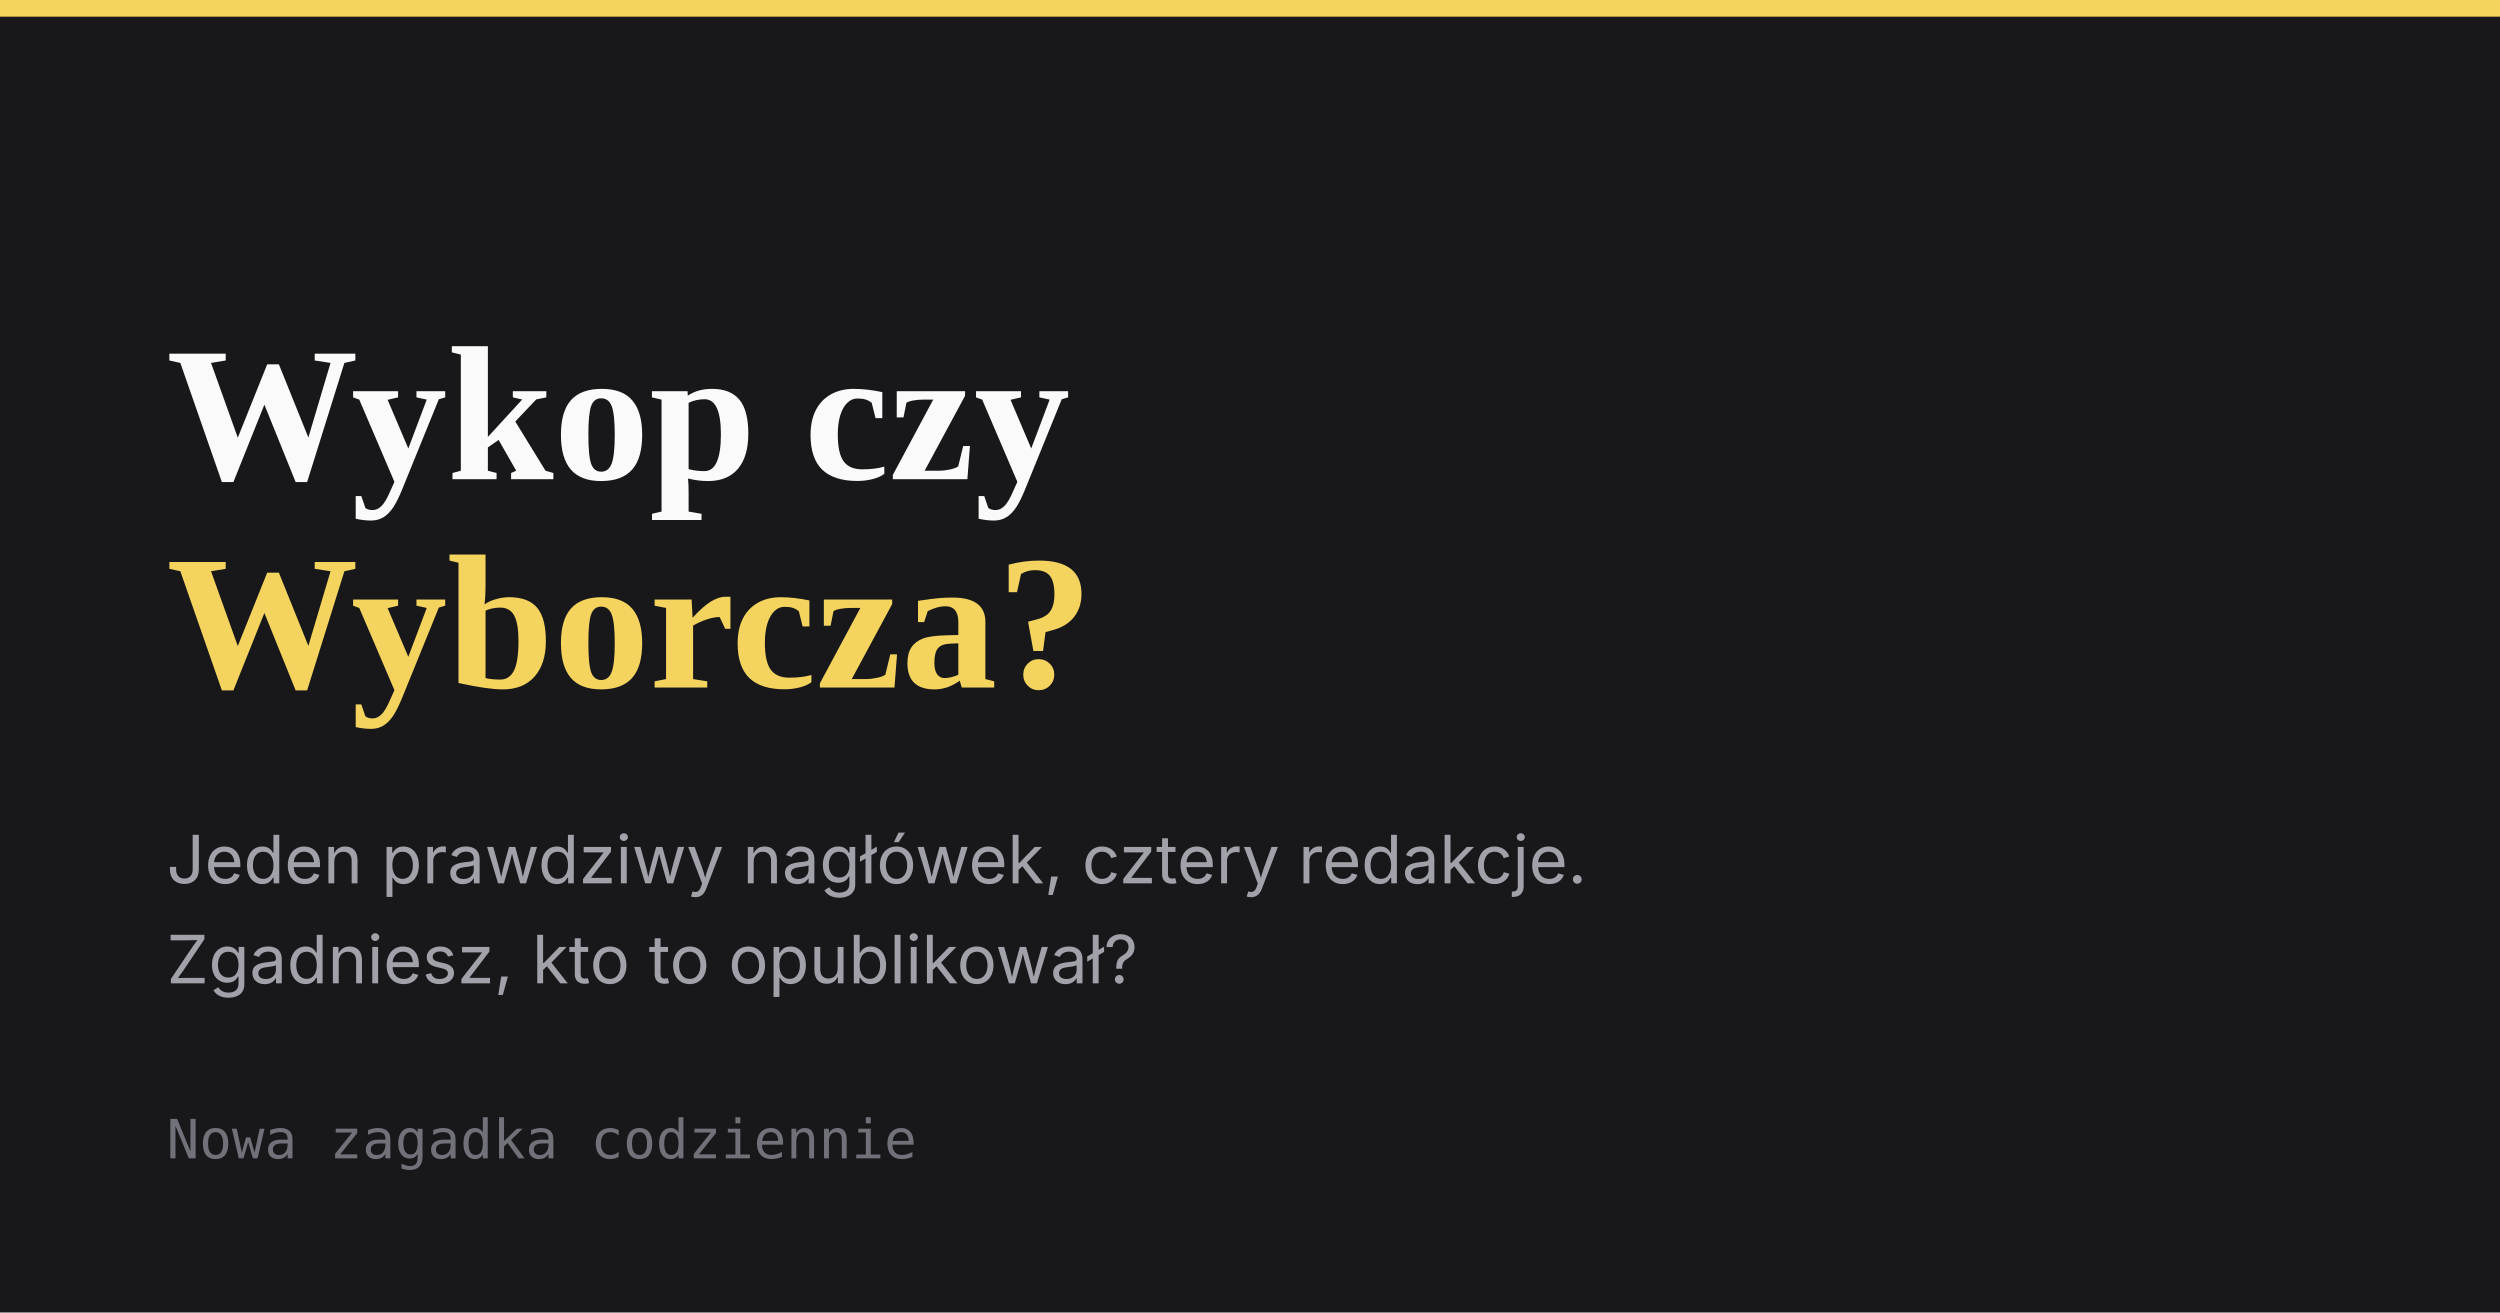
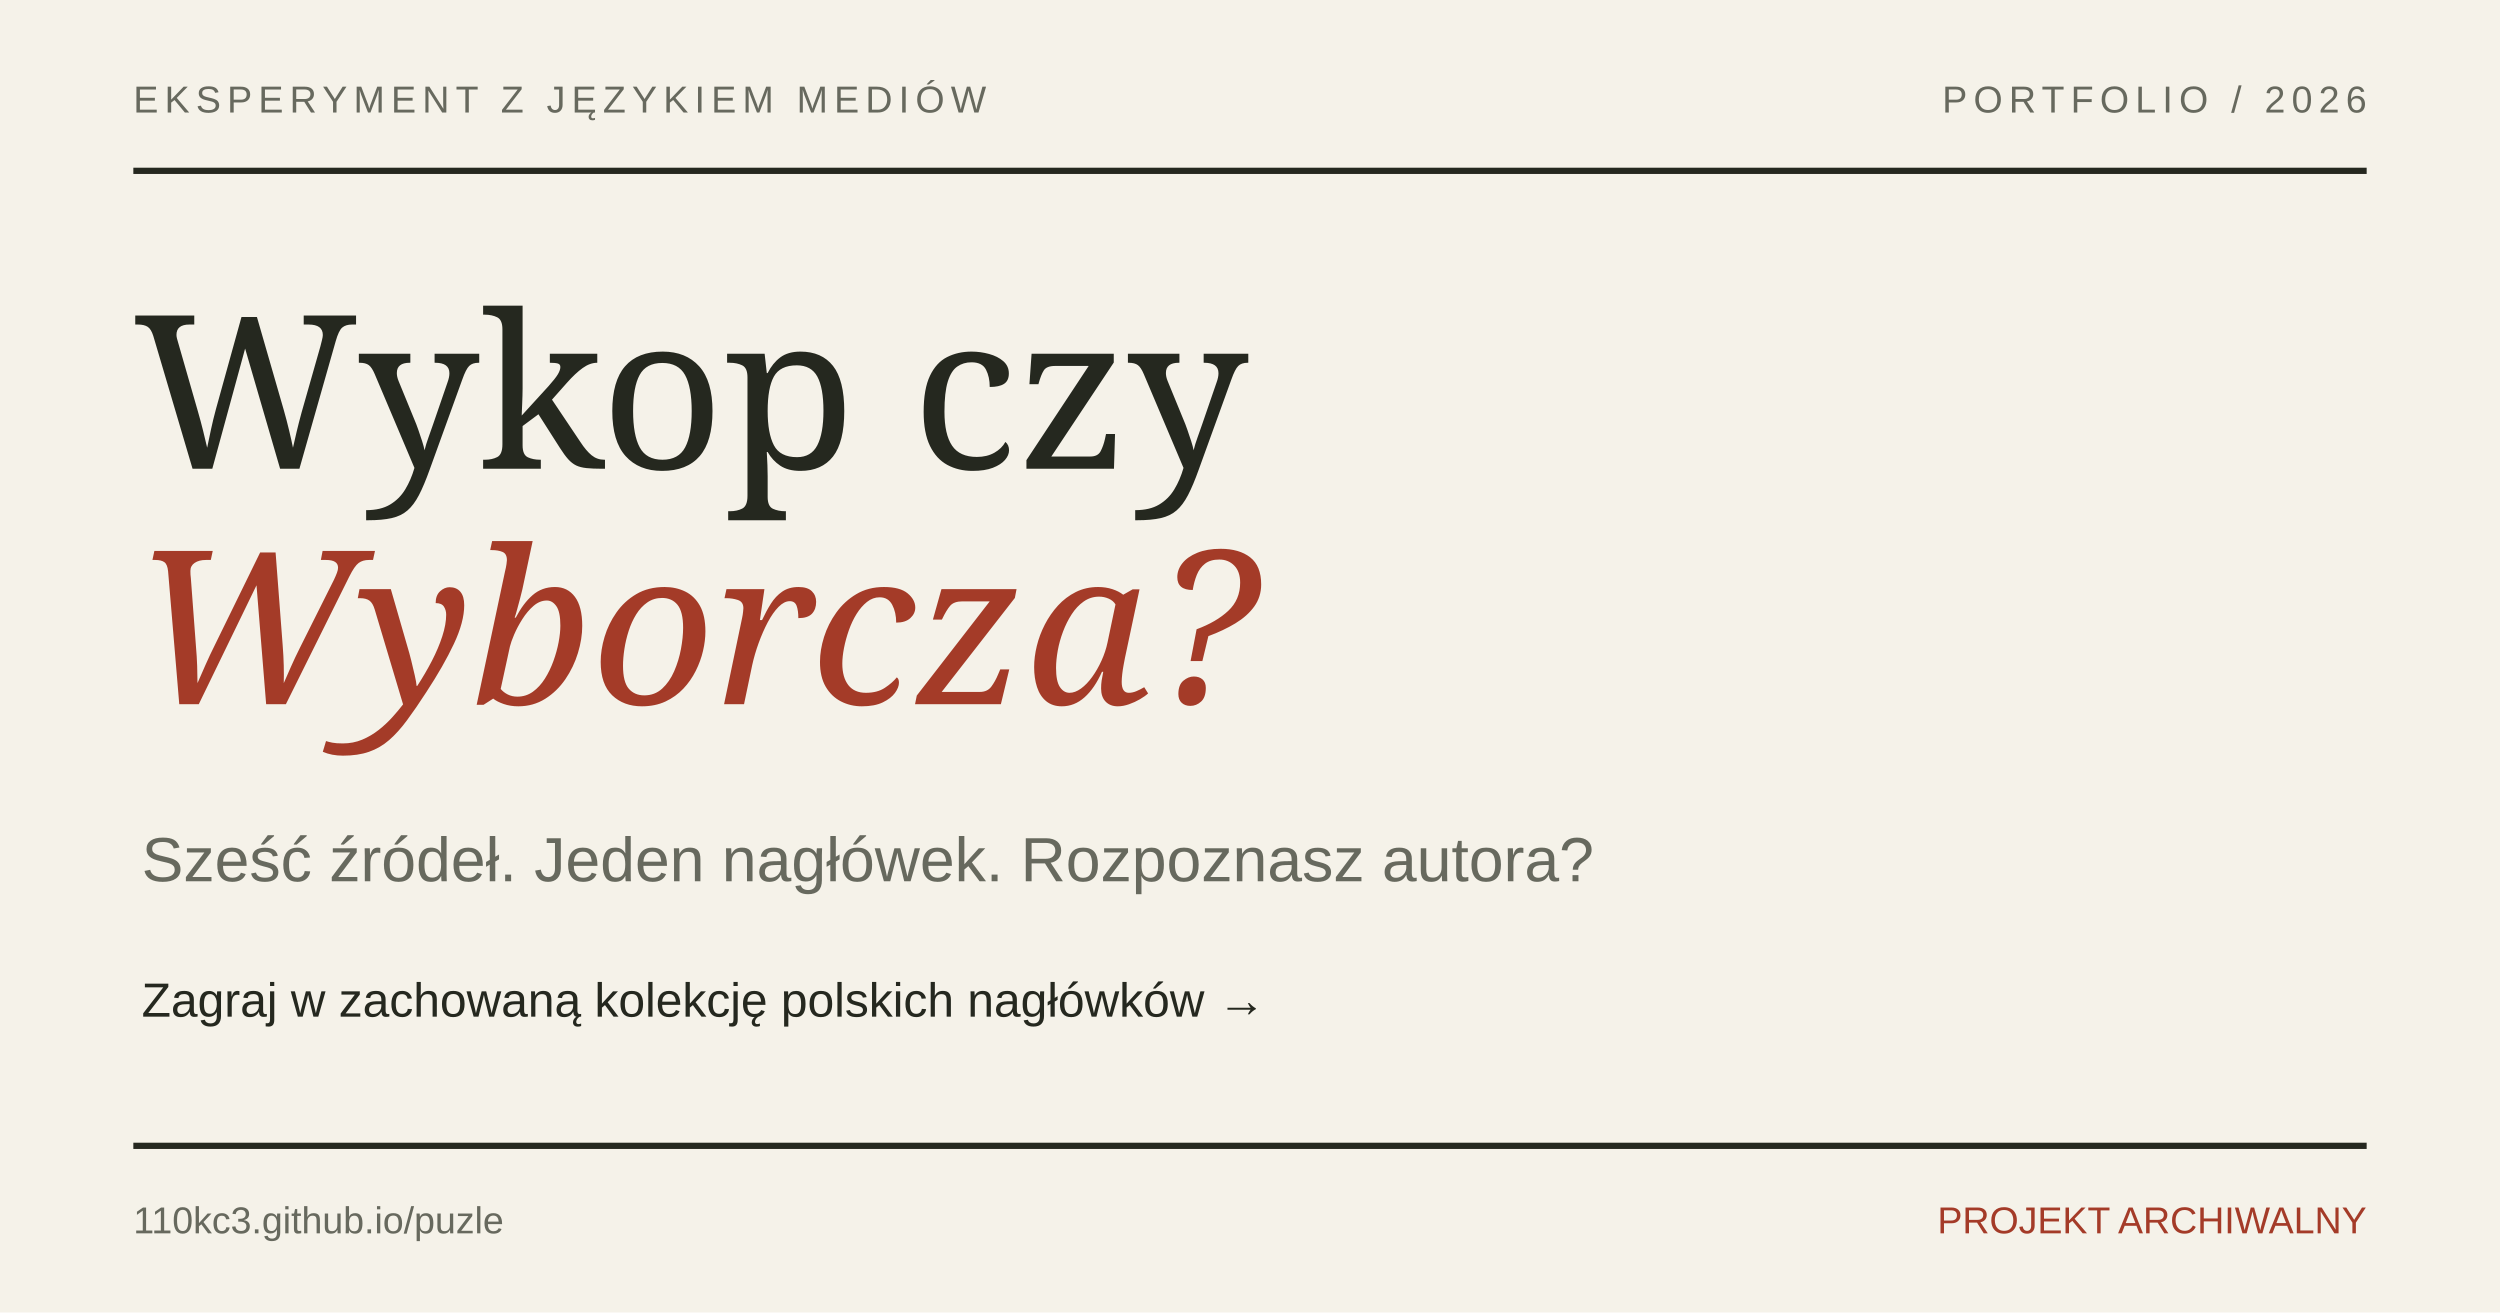
- <svg xmlns="http://www.w3.org/2000/svg" width="1200" height="630" viewBox="0 0 1200 630" role="img" aria-label="Wykop czy Wyborcza?">
-   <rect width="1200" height="630" fill="#18181b" />
-   <rect x="0" y="0" width="1200" height="8" fill="#f4d35e" />
-   <text x="80" y="230" font-family="Georgia, 'Times New Roman', serif" font-size="92" font-weight="700" fill="#fafafa">Wykop czy</text>
-   <text x="80" y="330" font-family="Georgia, 'Times New Roman', serif" font-size="92" font-weight="700" fill="#f4d35e">Wyborcza?</text>
-   <text x="80" y="424" font-family="system-ui, -apple-system, Segoe UI, sans-serif" font-size="32" fill="#a1a1aa">Jeden prawdziwy nagłówek, cztery redakcje.</text>
-   <text x="80" y="472" font-family="system-ui, -apple-system, Segoe UI, sans-serif" font-size="32" fill="#a1a1aa">Zgadniesz, kto to opublikował?</text>
-   <text x="80" y="556" font-family="ui-monospace, SFMono-Regular, Menlo, monospace" font-size="26" fill="#71717a">Nowa zagadka codziennie</text>
+ <svg xmlns="http://www.w3.org/2000/svg" width="1200" height="630" viewBox="0 0 1200 630" role="img" aria-label="Wykop czy Wyborcza? — archiwalny quiz o języku polskich mediów">
+   <rect width="1200" height="630" fill="#f5f2e9" />
+   <path d="M64 82H1136M64 550H1136" stroke="#25281f" stroke-width="3" />
+   <g font-family="Arial, sans-serif" fill="#67695e" font-size="18" letter-spacing="3">
+     <text x="64" y="54">EKSPERYMENT Z JĘZYKIEM MEDIÓW</text>
+     <text x="1136" y="54" text-anchor="end">PORTFOLIO / 2026</text>
+   </g>
+   <g font-family="Georgia, serif" font-size="103" fill="#25281f">
+     <text x="64" y="225">Wykop czy</text>
+     <text x="64" y="338" font-style="italic" fill="#a43b28">Wyborcza?</text>
+   </g>
+   <text x="68" y="423" font-family="Arial, sans-serif" font-size="30" fill="#67695e">Sześć źródeł. Jeden nagłówek. Rozpoznasz autora?</text>
+   <text x="68" y="488" font-family="Arial, sans-serif" font-size="23" fill="#25281f">Zagraj w zachowaną kolekcję polskich nagłówków →</text>
+   <text x="64" y="592" font-family="Arial, sans-serif" font-size="18" fill="#67695e">110kc3.github.io/puzle</text>
+   <text x="1136" y="592" text-anchor="end" font-family="Arial, sans-serif" font-size="18" fill="#a43b28">PROJEKT ARCHIWALNY</text>
</svg>
